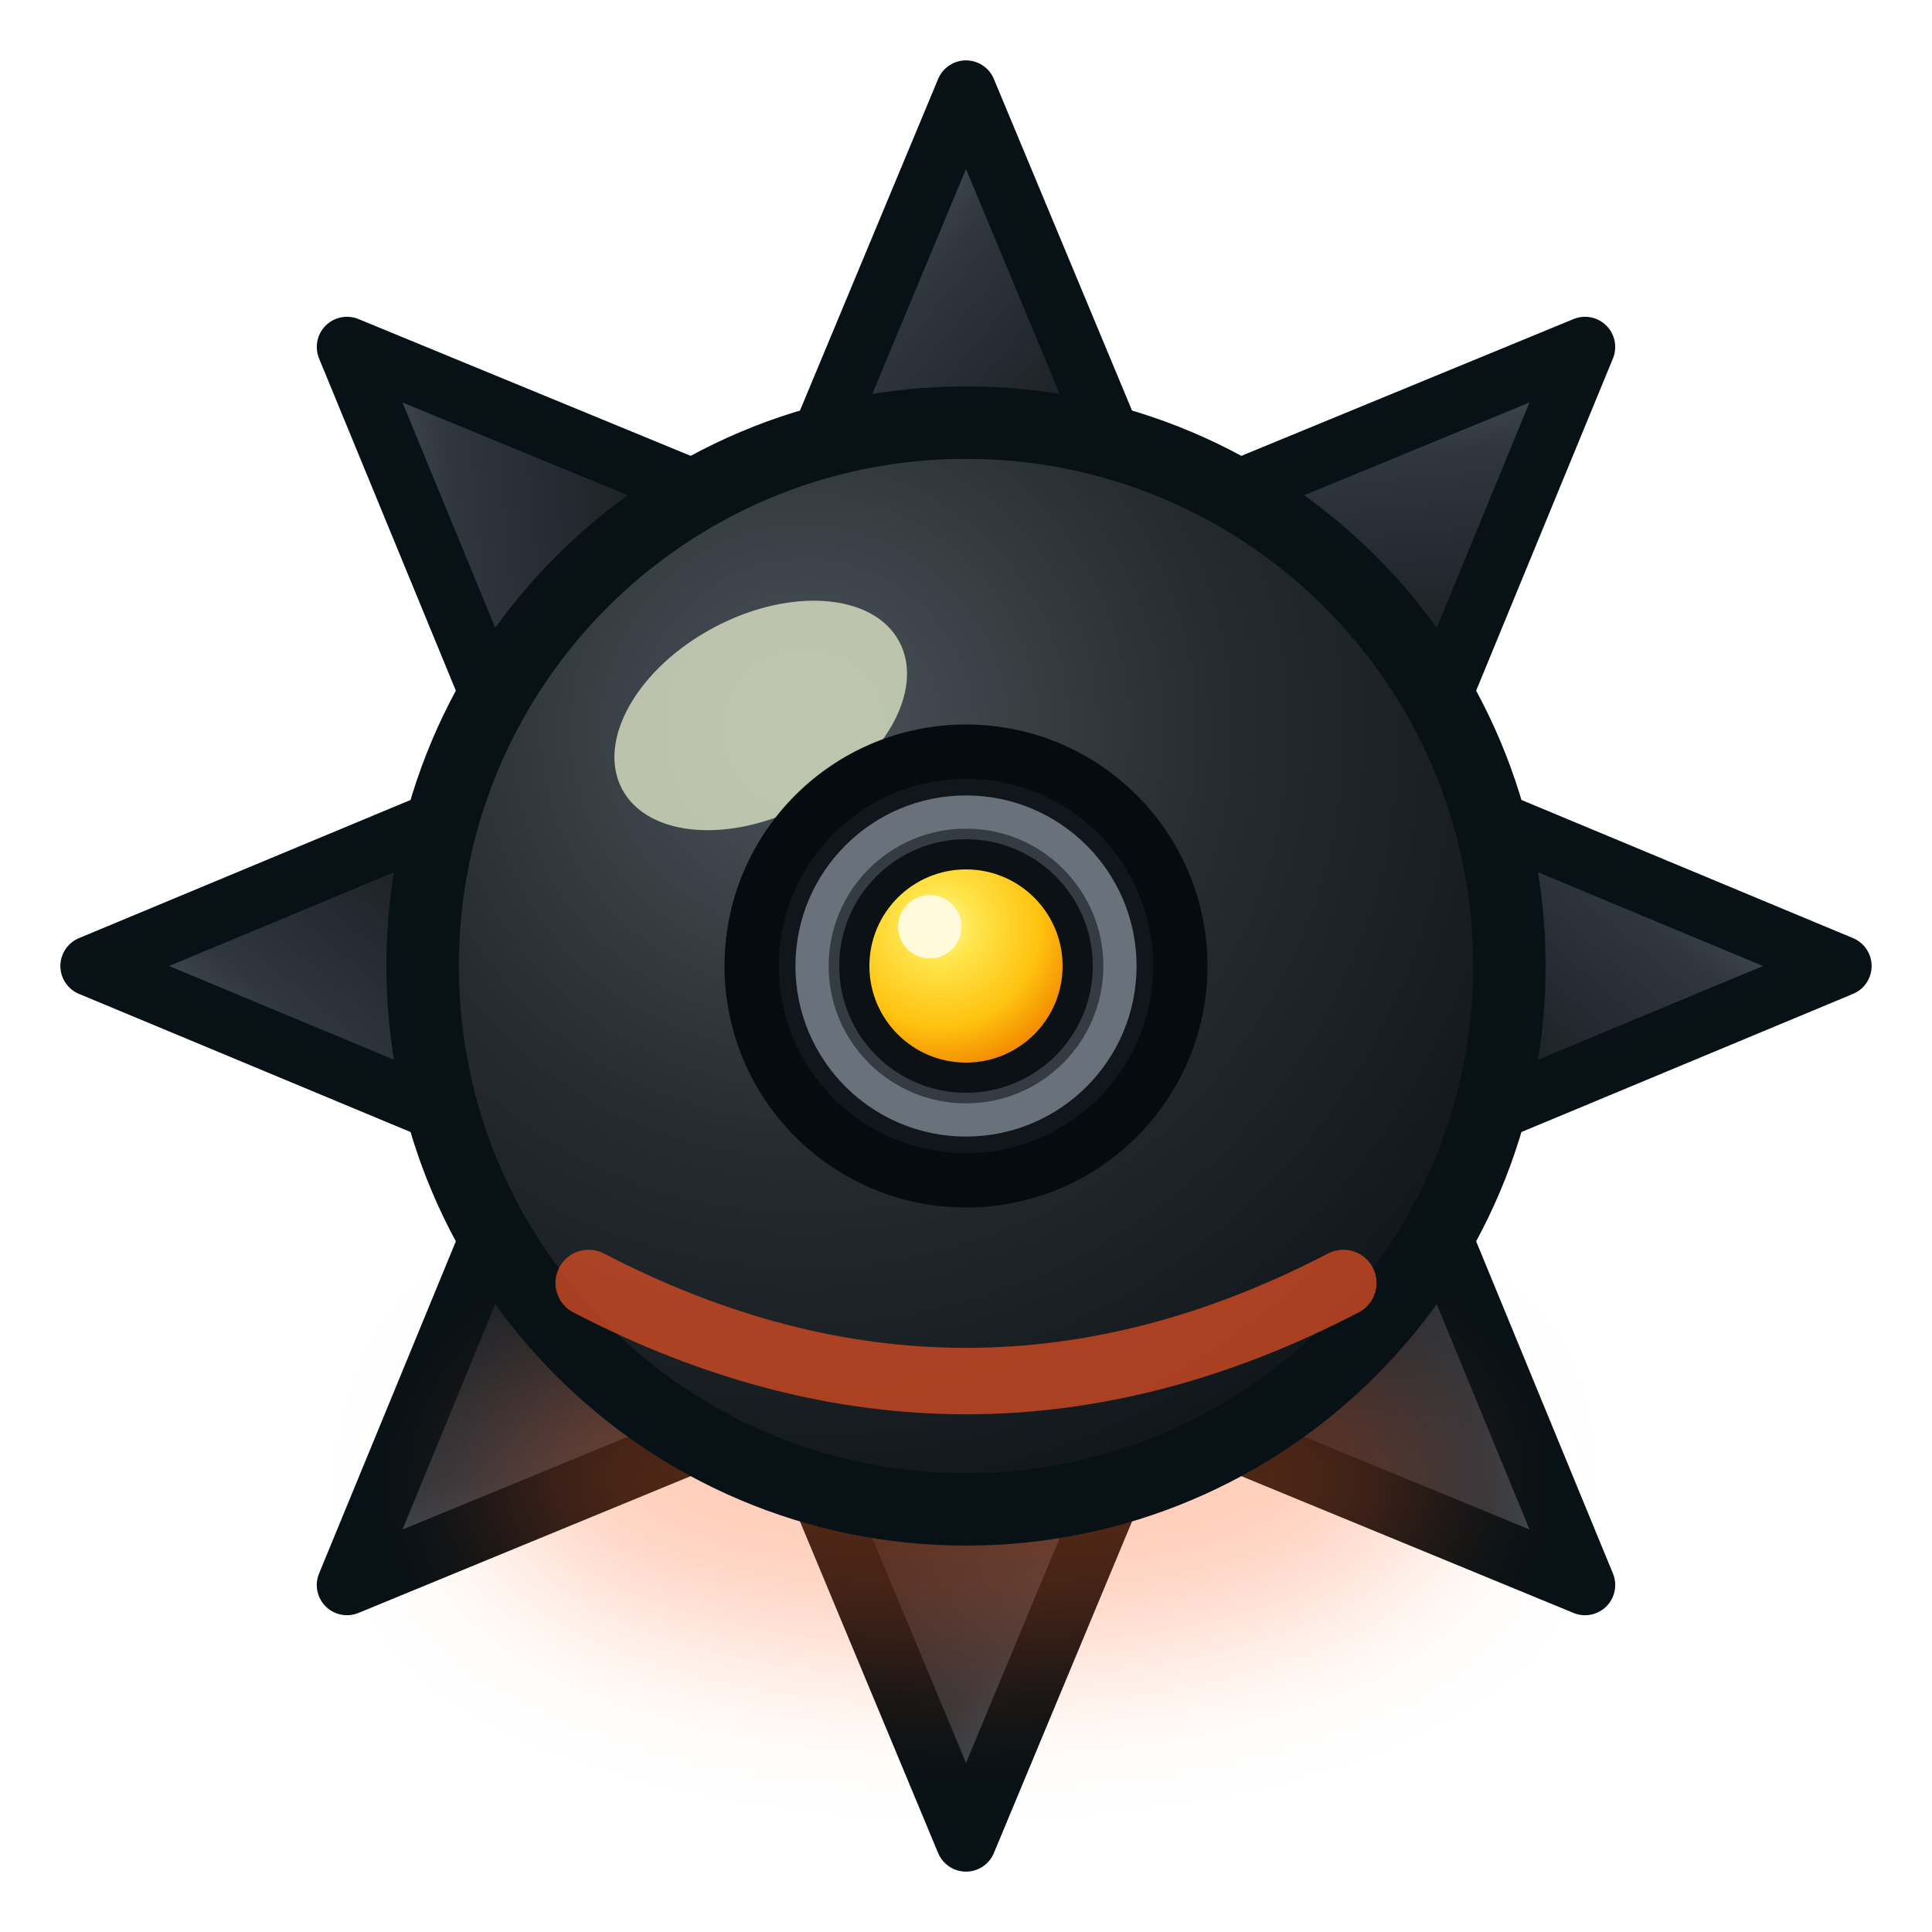
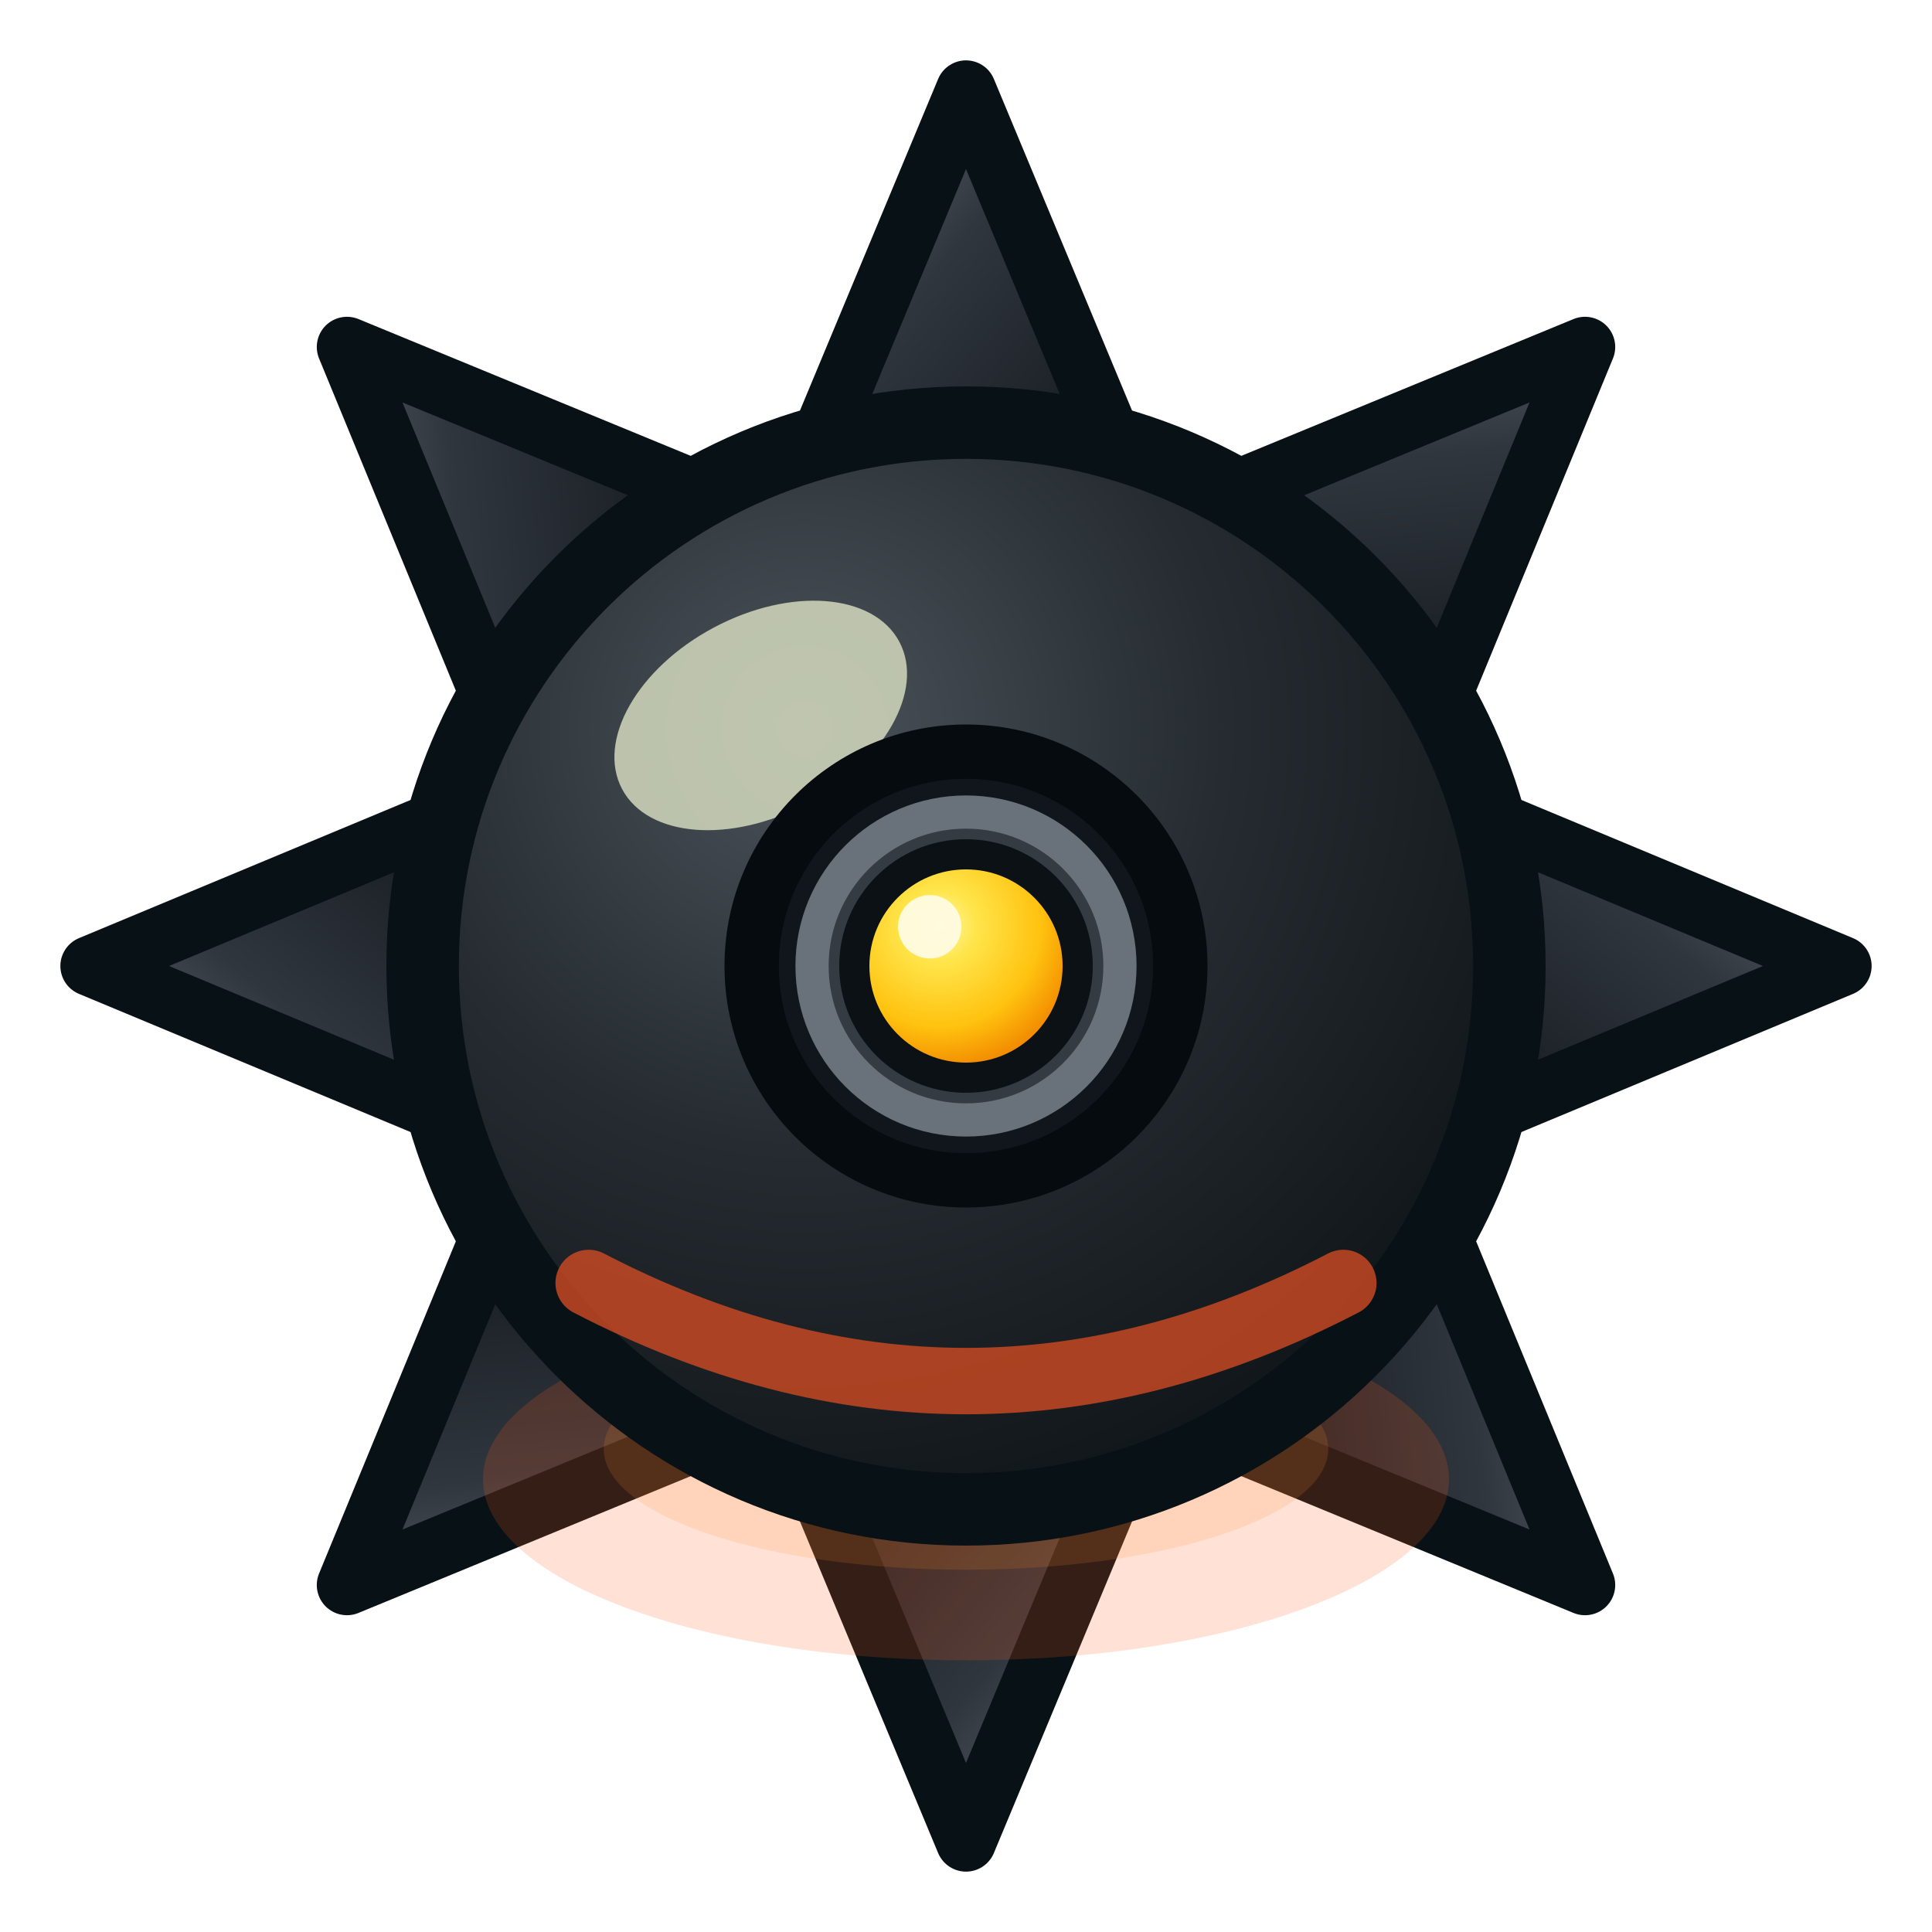
<svg xmlns="http://www.w3.org/2000/svg" width="64" height="64" viewBox="0 0 64 64">
  <defs>
    <radialGradient id="body" cx="35%" cy="28%" r="75%">
      <stop offset="0" stop-color="#4b535a" />
      <stop offset="0.52" stop-color="#252b30" />
      <stop offset="1" stop-color="#11161a" />
    </radialGradient>
    <linearGradient id="spike" x1="0" y1="0" x2="1" y2="1">
      <stop offset="0" stop-color="#6b7178" />
      <stop offset="0.45" stop-color="#30363d" />
      <stop offset="1" stop-color="#151a20" />
    </linearGradient>
    <radialGradient id="core" cx="38%" cy="32%" r="65%">
      <stop offset="0" stop-color="#fff7a6" />
      <stop offset="0.25" stop-color="#ffe54b" />
      <stop offset="0.7" stop-color="#ffc20f" />
      <stop offset="1" stop-color="#f28a00" />
    </radialGradient>
-     <filter id="warmGlow" x="-50%" y="-50%" width="200%" height="200%">
-       <feGaussianBlur stdDeviation="2.4" />
-     </filter>
  </defs>
  <g transform="translate(32 32)" fill="url(#spike)" stroke="#071116" stroke-width="2" stroke-linejoin="round">
    <polygon points="0,-29 -5,-17 5,-17" />
    <polygon points="0,-29 -5,-17 5,-17" transform="rotate(45)" />
    <polygon points="0,-29 -5,-17 5,-17" transform="rotate(90)" />
    <polygon points="0,-29 -5,-17 5,-17" transform="rotate(135)" />
    <polygon points="0,-29 -5,-17 5,-17" transform="rotate(180)" />
    <polygon points="0,-29 -5,-17 5,-17" transform="rotate(225)" />
    <polygon points="0,-29 -5,-17 5,-17" transform="rotate(270)" />
    <polygon points="0,-29 -5,-17 5,-17" transform="rotate(315)" />
  </g>
-   <ellipse cx="32" cy="49" rx="16" ry="6" fill="#ff5a16" opacity="0.30" filter="url(#warmGlow)" />
+   <ellipse cx="32" cy="49" rx="16" ry="6" fill="#ff5a16" opacity="0.18" />
+   <ellipse cx="32" cy="48" rx="12" ry="4" fill="#ff8a24" opacity="0.16" />
  <circle cx="32" cy="32" r="18" fill="url(#body)" stroke="#071116" stroke-width="2.4" />
  <ellipse cx="25.2" cy="23.7" rx="5.2" ry="3.3" transform="rotate(-28 25.2 23.7)" fill="#dce2c4" opacity="0.8" />
  <circle cx="32" cy="32" r="7.1" fill="#10161b" stroke="#050b0e" stroke-width="1.8" />
  <circle cx="32" cy="32" r="5.1" fill="#343b42" stroke="#69717a" stroke-width="1.1" />
  <circle cx="32" cy="32" r="3.7" fill="url(#core)" stroke="#0b1114" stroke-width="1" />
  <circle cx="30.8" cy="30.7" r="1.05" fill="#fffbe0" opacity="0.95" />
  <path d="M19.5 42.5 Q32 49 44.5 42.5" fill="none" stroke="#d44b22" stroke-width="2.2" stroke-linecap="round" opacity="0.78" />
</svg>
